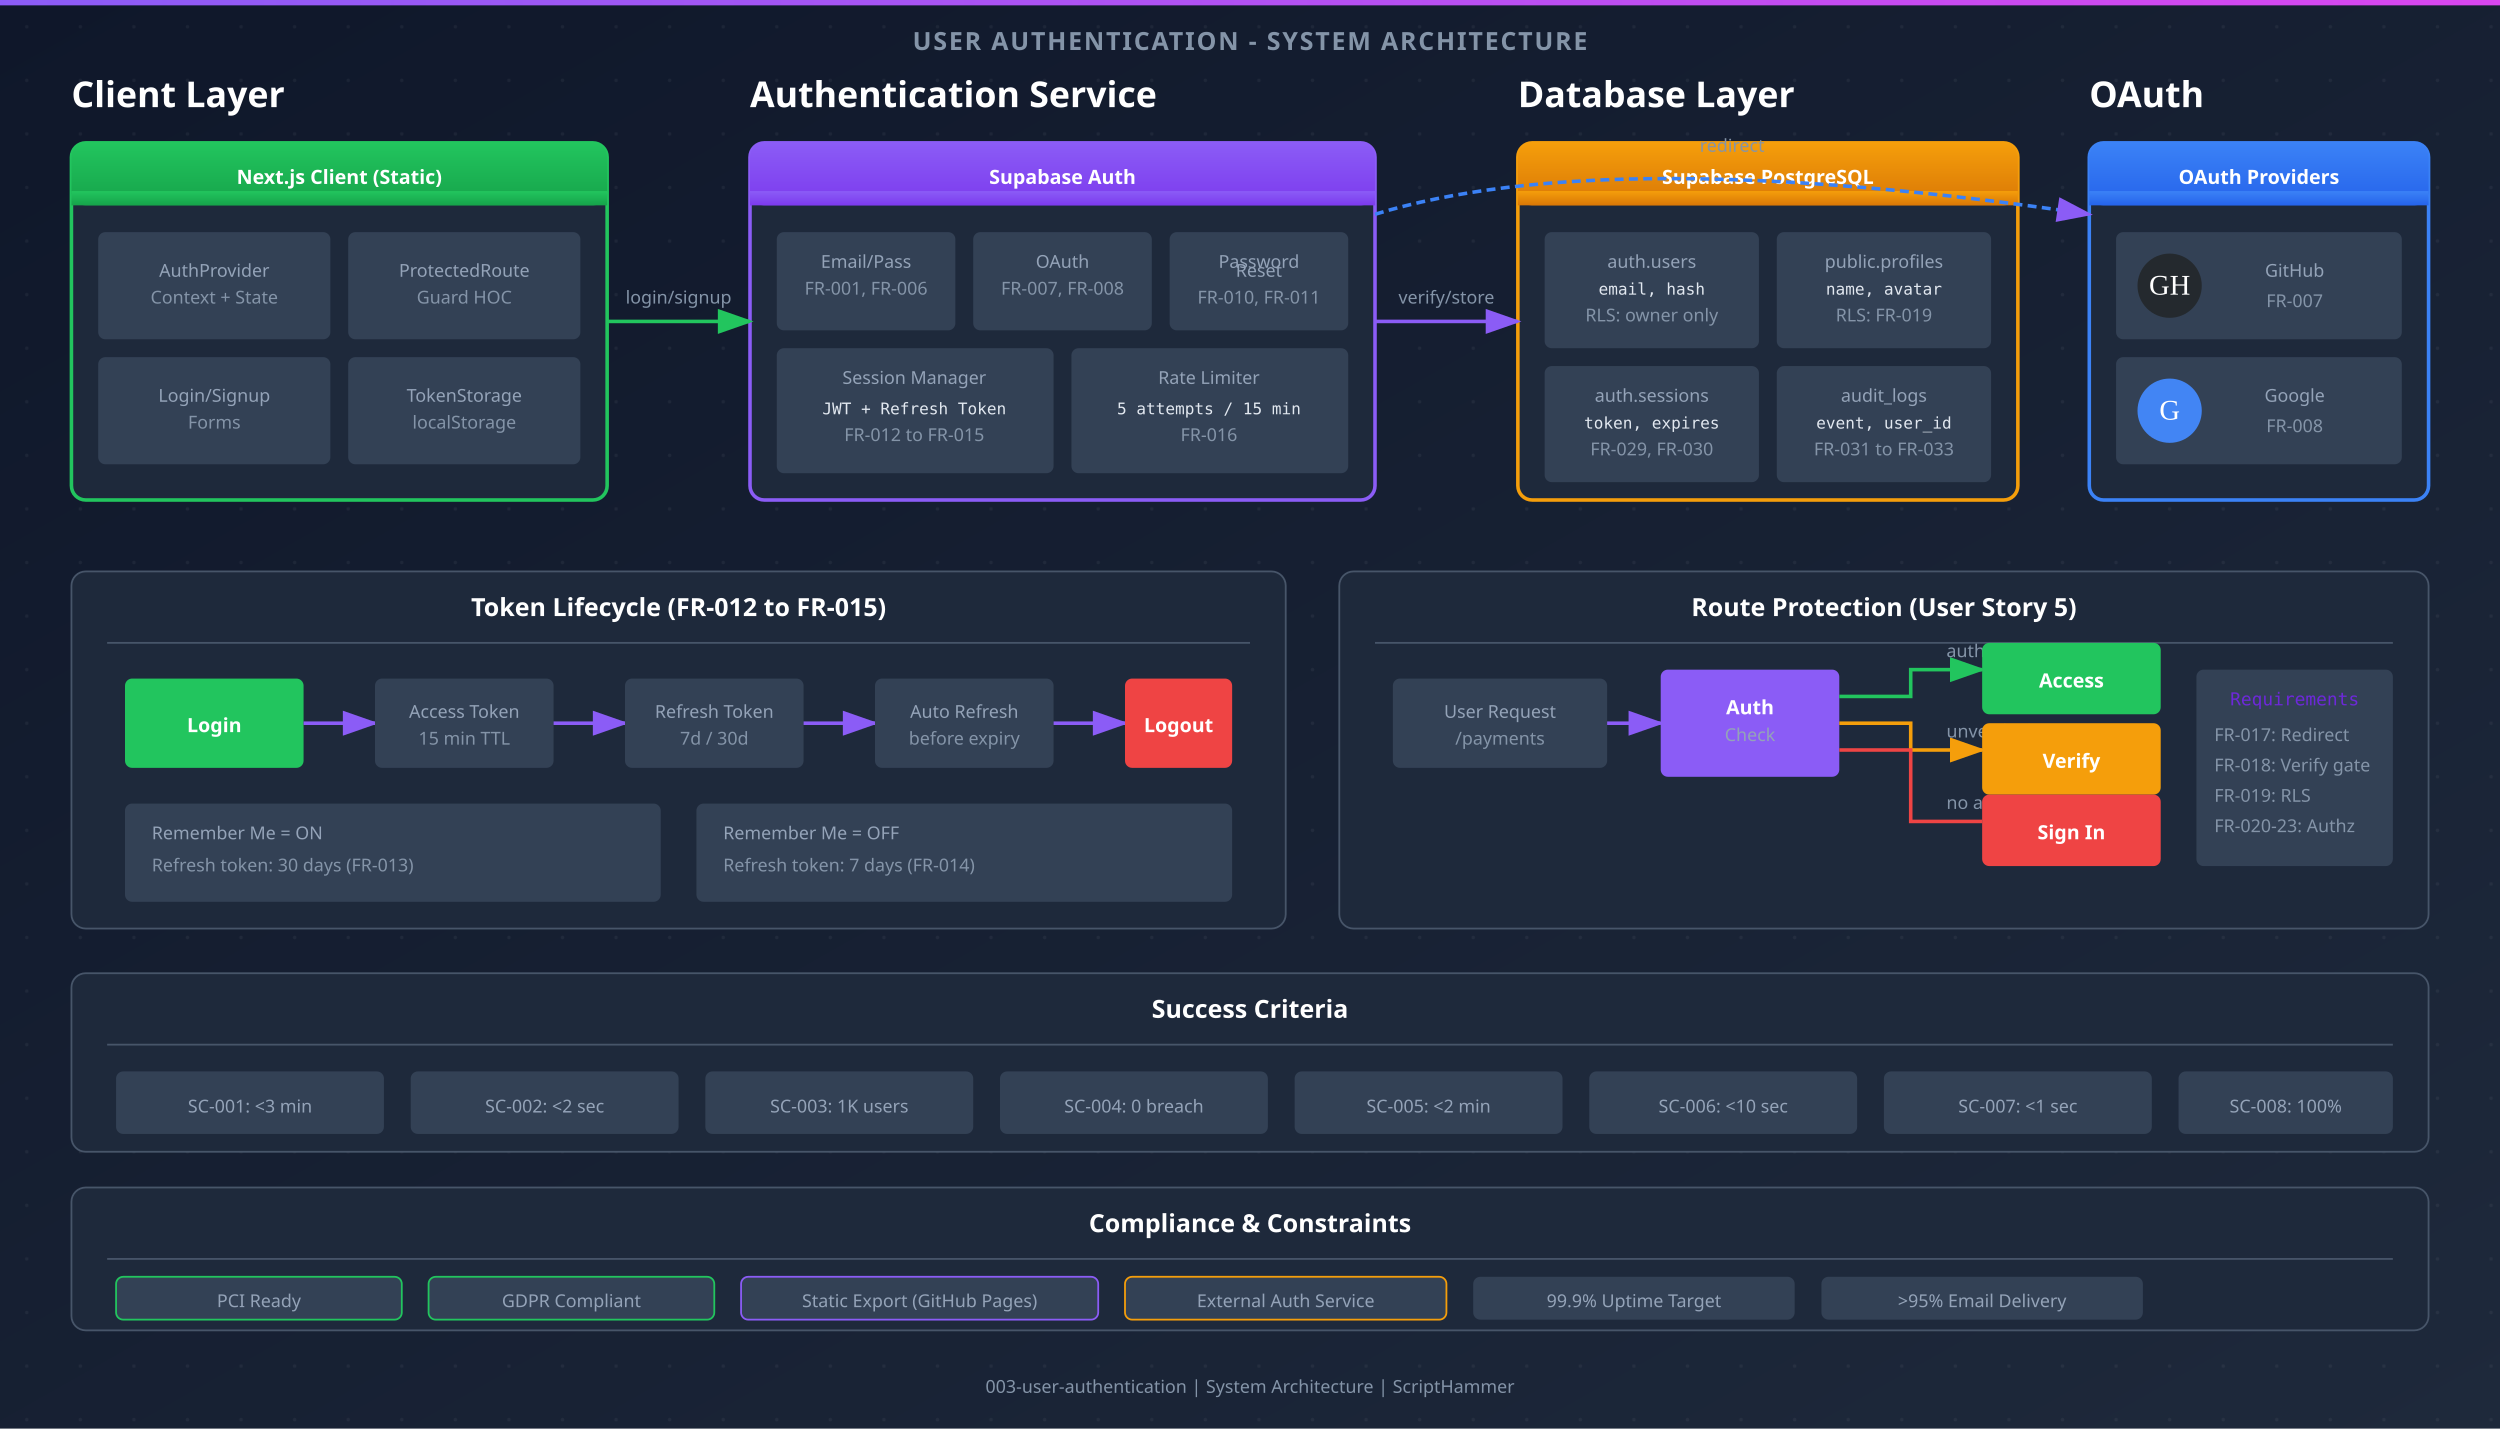
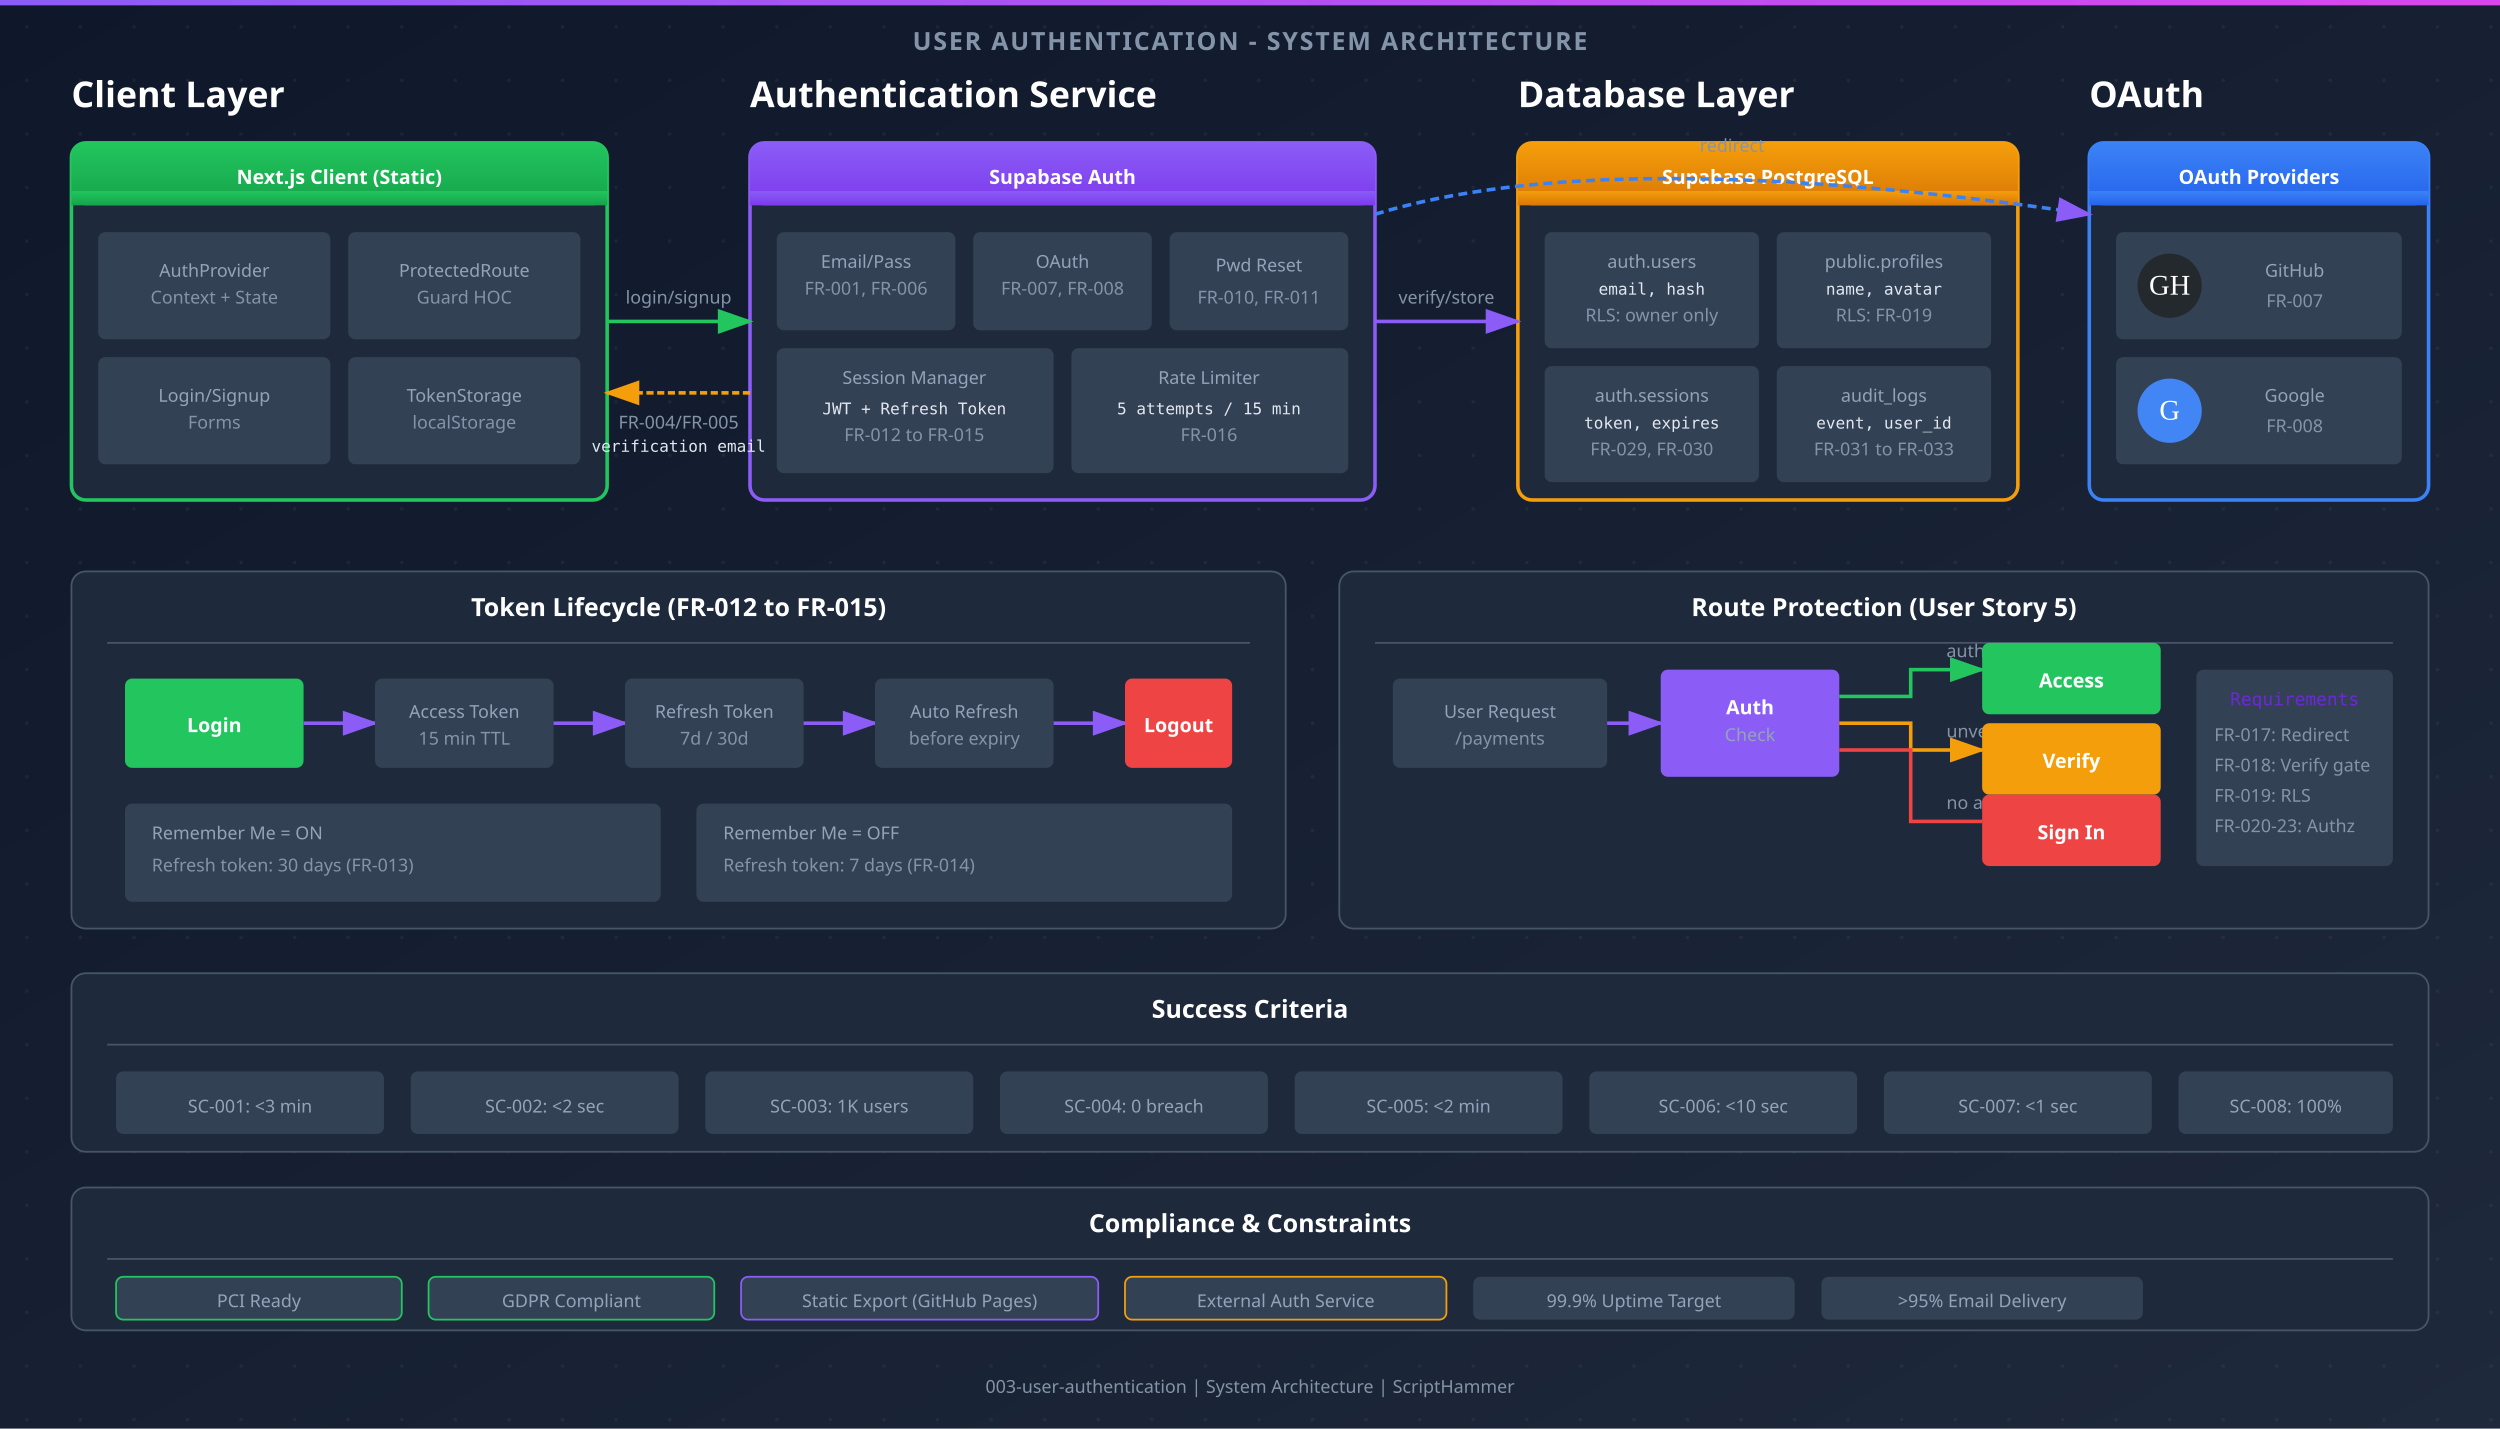
<svg xmlns="http://www.w3.org/2000/svg" viewBox="0 0 1400 800" width="1400" height="800">
  <defs>
    <linearGradient id="bgGrad" x1="0%" y1="0%" x2="100%" y2="100%">
      <stop offset="0%" style="stop-color:#0f172a" />
      <stop offset="100%" style="stop-color:#1e293b" />
    </linearGradient>
    <linearGradient id="accentGrad" x1="0%" y1="0%" x2="100%" y2="0%">
      <stop offset="0%" style="stop-color:#8b5cf6" />
      <stop offset="100%" style="stop-color:#d946ef" />
    </linearGradient>
    <linearGradient id="clientGrad" x1="0%" y1="0%" x2="0%" y2="100%">
      <stop offset="0%" style="stop-color:#22c55e" />
      <stop offset="100%" style="stop-color:#16a34a" />
    </linearGradient>
    <linearGradient id="authGrad" x1="0%" y1="0%" x2="0%" y2="100%">
      <stop offset="0%" style="stop-color:#8b5cf6" />
      <stop offset="100%" style="stop-color:#7c3aed" />
    </linearGradient>
    <linearGradient id="dbGrad" x1="0%" y1="0%" x2="0%" y2="100%">
      <stop offset="0%" style="stop-color:#f59e0b" />
      <stop offset="100%" style="stop-color:#d97706" />
    </linearGradient>
    <linearGradient id="oauthGrad" x1="0%" y1="0%" x2="0%" y2="100%">
      <stop offset="0%" style="stop-color:#3b82f6" />
      <stop offset="100%" style="stop-color:#2563eb" />
    </linearGradient>
    <marker id="arrowhead" markerWidth="10" markerHeight="7" refX="9" refY="3.5" orient="auto">
      <polygon points="0 0, 10 3.5, 0 7" fill="#8b5cf6" />
    </marker>
    <marker id="arrowheadGreen" markerWidth="10" markerHeight="7" refX="9" refY="3.5" orient="auto">
      <polygon points="0 0, 10 3.5, 0 7" fill="#22c55e" />
    </marker>
    <marker id="arrowheadOrange" markerWidth="10" markerHeight="7" refX="9" refY="3.5" orient="auto">
      <polygon points="0 0, 10 3.5, 0 7" fill="#f59e0b" />
    </marker>
    <style>
      .heading-lg { fill: #ffffff; font-family: system-ui, sans-serif; font-size: 20px; font-weight: bold; }
      .heading { fill: #ffffff; font-family: system-ui, sans-serif; font-size: 14px; font-weight: bold; }
      .heading-sm { fill: #ffffff; font-family: system-ui, sans-serif; font-size: 12px; font-weight: bold; }
      .text-md { fill: #cbd5e1; font-family: system-ui, sans-serif; font-size: 12px; }
      .text-sm { fill: #94a3b8; font-family: system-ui, sans-serif; font-size: 10px; }
      .text-muted { fill: #8494a8; font-family: system-ui, sans-serif; font-size: 10px; }
      .annotation { fill: #6d28d9; font-family: monospace; font-size: 10px; }
      .code { fill: #e2e8f0; font-family: monospace; font-size: 9px; }
      .component-label { fill: #ffffff; font-family: system-ui, sans-serif; font-size: 11px; font-weight: bold; }
    </style>
  </defs>
  <rect width="1400" height="800" fill="url(#bgGrad)" />
  <g opacity="0.05">
    <pattern id="dots" width="30" height="30" patternUnits="userSpaceOnUse">
      <circle cx="15" cy="15" r="1" fill="#fff" />
    </pattern>
    <rect width="1400" height="800" fill="url(#dots)" />
  </g>
  <rect x="0" y="0" width="1400" height="3" fill="url(#accentGrad)" />
  <text x="700" y="28" text-anchor="middle" font-family="system-ui, sans-serif" font-size="14" font-weight="600" fill="#8494a8" letter-spacing="1">USER AUTHENTICATION - SYSTEM ARCHITECTURE</text>
  <text x="40" y="60" class="heading-lg">Client Layer</text>
  <g id="client" transform="translate(40, 80)">
    <rect x="0" y="0" width="300" height="200" rx="8" fill="#1e293b" stroke="#22c55e" stroke-width="2" />
    <rect x="0" y="0" width="300" height="35" rx="8" fill="url(#clientGrad)" />
    <rect x="0" y="27" width="300" height="8" fill="url(#clientGrad)" />
    <text x="150" y="23" text-anchor="middle" class="component-label">Next.js Client (Static)</text>
    <rect x="15" y="50" width="130" height="60" rx="4" fill="#334155" />
    <text x="80" y="75" text-anchor="middle" class="text-sm">AuthProvider</text>
    <text x="80" y="90" text-anchor="middle" class="text-muted">Context + State</text>
    <rect x="155" y="50" width="130" height="60" rx="4" fill="#334155" />
    <text x="220" y="75" text-anchor="middle" class="text-sm">ProtectedRoute</text>
    <text x="220" y="90" text-anchor="middle" class="text-muted">Guard HOC</text>
    <rect x="15" y="120" width="130" height="60" rx="4" fill="#334155" />
    <text x="80" y="145" text-anchor="middle" class="text-sm">Login/Signup</text>
    <text x="80" y="160" text-anchor="middle" class="text-muted">Forms</text>
    <rect x="155" y="120" width="130" height="60" rx="4" fill="#334155" />
    <text x="220" y="145" text-anchor="middle" class="text-sm">TokenStorage</text>
    <text x="220" y="160" text-anchor="middle" class="text-muted">localStorage</text>
  </g>
  <text x="420" y="60" class="heading-lg">Authentication Service</text>
  <g id="auth-service" transform="translate(420, 80)">
    <rect x="0" y="0" width="350" height="200" rx="8" fill="#1e293b" stroke="#8b5cf6" stroke-width="2" />
    <rect x="0" y="0" width="350" height="35" rx="8" fill="url(#authGrad)" />
    <rect x="0" y="27" width="350" height="8" fill="url(#authGrad)" />
    <text x="175" y="23" text-anchor="middle" class="component-label">Supabase Auth</text>
    <rect x="15" y="50" width="100" height="55" rx="4" fill="#334155" />
    <text x="65" y="70" text-anchor="middle" class="text-sm">Email/Pass</text>
    <text x="65" y="85" text-anchor="middle" class="text-muted">FR-001, FR-006</text>
    <rect x="125" y="50" width="100" height="55" rx="4" fill="#334155" />
    <text x="175" y="70" text-anchor="middle" class="text-sm">OAuth</text>
    <text x="175" y="85" text-anchor="middle" class="text-muted">FR-007, FR-008</text>
    <rect x="235" y="50" width="100" height="55" rx="4" fill="#334155" />
-     <text x="285" y="70" text-anchor="middle" class="text-sm">Password</text>
-     <text x="285" y="75" text-anchor="middle" class="text-sm">Reset</text>
+     <text x="285" y="72" text-anchor="middle" class="text-sm">Pwd Reset</text>
    <text x="285" y="90" text-anchor="middle" class="text-muted">FR-010, FR-011</text>
    <rect x="15" y="115" width="155" height="70" rx="4" fill="#334155" />
    <text x="92" y="135" text-anchor="middle" class="text-sm">Session Manager</text>
    <text x="92" y="152" text-anchor="middle" class="code">JWT + Refresh Token</text>
    <text x="92" y="167" text-anchor="middle" class="text-muted">FR-012 to FR-015</text>
    <rect x="180" y="115" width="155" height="70" rx="4" fill="#334155" />
    <text x="257" y="135" text-anchor="middle" class="text-sm">Rate Limiter</text>
    <text x="257" y="152" text-anchor="middle" class="code">5 attempts / 15 min</text>
    <text x="257" y="167" text-anchor="middle" class="text-muted">FR-016</text>
  </g>
  <text x="850" y="60" class="heading-lg">Database Layer</text>
  <g id="database" transform="translate(850, 80)">
    <rect x="0" y="0" width="280" height="200" rx="8" fill="#1e293b" stroke="#f59e0b" stroke-width="2" />
    <rect x="0" y="0" width="280" height="35" rx="8" fill="url(#dbGrad)" />
    <rect x="0" y="27" width="280" height="8" fill="url(#dbGrad)" />
    <text x="140" y="23" text-anchor="middle" class="component-label">Supabase PostgreSQL</text>
    <rect x="15" y="50" width="120" height="65" rx="4" fill="#334155" />
    <text x="75" y="70" text-anchor="middle" class="text-sm">auth.users</text>
    <text x="75" y="85" text-anchor="middle" class="code">email, hash</text>
    <text x="75" y="100" text-anchor="middle" class="text-muted">RLS: owner only</text>
    <rect x="145" y="50" width="120" height="65" rx="4" fill="#334155" />
    <text x="205" y="70" text-anchor="middle" class="text-sm">public.profiles</text>
    <text x="205" y="85" text-anchor="middle" class="code">name, avatar</text>
    <text x="205" y="100" text-anchor="middle" class="text-muted">RLS: FR-019</text>
    <rect x="15" y="125" width="120" height="65" rx="4" fill="#334155" />
    <text x="75" y="145" text-anchor="middle" class="text-sm">auth.sessions</text>
    <text x="75" y="160" text-anchor="middle" class="code">token, expires</text>
    <text x="75" y="175" text-anchor="middle" class="text-muted">FR-029, FR-030</text>
    <rect x="145" y="125" width="120" height="65" rx="4" fill="#334155" />
    <text x="205" y="145" text-anchor="middle" class="text-sm">audit_logs</text>
    <text x="205" y="160" text-anchor="middle" class="code">event, user_id</text>
    <text x="205" y="175" text-anchor="middle" class="text-muted">FR-031 to FR-033</text>
  </g>
  <text x="1170" y="60" class="heading-lg">OAuth</text>
  <g id="oauth" transform="translate(1170, 80)">
    <rect x="0" y="0" width="190" height="200" rx="8" fill="#1e293b" stroke="#3b82f6" stroke-width="2" />
    <rect x="0" y="0" width="190" height="35" rx="8" fill="url(#oauthGrad)" />
    <rect x="0" y="27" width="190" height="8" fill="url(#oauthGrad)" />
    <text x="95" y="23" text-anchor="middle" class="component-label">OAuth Providers</text>
    <rect x="15" y="50" width="160" height="60" rx="4" fill="#334155" />
    <circle cx="45" cy="80" r="18" fill="#24292e" />
    <text x="45" y="85" text-anchor="middle" font-size="16" fill="#ffffff">GH</text>
    <text x="115" y="75" text-anchor="middle" class="text-sm">GitHub</text>
    <text x="115" y="92" text-anchor="middle" class="text-muted">FR-007</text>
    <rect x="15" y="120" width="160" height="60" rx="4" fill="#334155" />
    <circle cx="45" cy="150" r="18" fill="#4285f4" />
    <text x="45" y="155" text-anchor="middle" font-size="16" fill="#ffffff">G</text>
    <text x="115" y="145" text-anchor="middle" class="text-sm">Google</text>
    <text x="115" y="162" text-anchor="middle" class="text-muted">FR-008</text>
  </g>
  <g id="arrows">
    <path d="M 340 180 L 420 180" stroke="#22c55e" stroke-width="2" marker-end="url(#arrowheadGreen)" fill="none" />
    <text x="380" y="170" text-anchor="middle" class="text-muted">login/signup</text>
+     <path d="M 420 220 L 340 220" stroke="#f59e0b" stroke-width="2" stroke-dasharray="4,2" marker-end="url(#arrowheadOrange)" fill="none" />
+     <text x="380" y="240" text-anchor="middle" class="text-muted">FR-004/FR-005</text>
+     <text x="380" y="253" text-anchor="middle" class="code">verification email</text>
    <path d="M 770 180 L 850 180" stroke="#8b5cf6" stroke-width="2" marker-end="url(#arrowhead)" fill="none" />
    <text x="810" y="170" text-anchor="middle" class="text-muted">verify/store</text>
    <path d="M 770 120 Q 900 80 1170 120" stroke="#3b82f6" stroke-width="2" stroke-dasharray="5,3" marker-end="url(#arrowhead)" fill="none" />
    <text x="970" y="85" text-anchor="middle" class="text-muted">redirect</text>
  </g>
  <g id="token-flow" transform="translate(40, 320)">
    <rect x="0" y="0" width="680" height="200" rx="8" fill="#1e293b" stroke="#475569" />
    <text x="340" y="25" text-anchor="middle" class="heading">Token Lifecycle (FR-012 to FR-015)</text>
    <line x1="20" y1="40" x2="660" y2="40" stroke="#475569" />
    <rect x="30" y="60" width="100" height="50" rx="4" fill="#22c55e" />
    <text x="80" y="90" text-anchor="middle" class="component-label">Login</text>
    <path d="M 130 85 L 170 85" stroke="#8b5cf6" stroke-width="2" marker-end="url(#arrowhead)" fill="none" />
    <rect x="170" y="60" width="100" height="50" rx="4" fill="#334155" />
    <text x="220" y="82" text-anchor="middle" class="text-sm">Access Token</text>
    <text x="220" y="97" text-anchor="middle" class="text-muted">15 min TTL</text>
    <path d="M 270 85 L 310 85" stroke="#8b5cf6" stroke-width="2" marker-end="url(#arrowhead)" fill="none" />
    <rect x="310" y="60" width="100" height="50" rx="4" fill="#334155" />
    <text x="360" y="82" text-anchor="middle" class="text-sm">Refresh Token</text>
    <text x="360" y="97" text-anchor="middle" class="text-muted">7d / 30d</text>
    <path d="M 410 85 L 450 85" stroke="#8b5cf6" stroke-width="2" marker-end="url(#arrowhead)" fill="none" />
    <rect x="450" y="60" width="100" height="50" rx="4" fill="#334155" />
    <text x="500" y="82" text-anchor="middle" class="text-sm">Auto Refresh</text>
    <text x="500" y="97" text-anchor="middle" class="text-muted">before expiry</text>
    <path d="M 550 85 L 590 85" stroke="#8b5cf6" stroke-width="2" marker-end="url(#arrowhead)" fill="none" />
    <rect x="590" y="60" width="60" height="50" rx="4" fill="#ef4444" />
    <text x="620" y="90" text-anchor="middle" class="component-label">Logout</text>
    <rect x="30" y="130" width="300" height="55" rx="4" fill="#334155" />
    <text x="45" y="150" class="text-sm" fill="#22c55e">Remember Me = ON</text>
    <text x="45" y="168" class="text-muted">Refresh token: 30 days (FR-013)</text>
    <rect x="350" y="130" width="300" height="55" rx="4" fill="#334155" />
    <text x="365" y="150" class="text-sm" fill="#f59e0b">Remember Me = OFF</text>
    <text x="365" y="168" class="text-muted">Refresh token: 7 days (FR-014)</text>
  </g>
  <g id="protected-routes" transform="translate(750, 320)">
    <rect x="0" y="0" width="610" height="200" rx="8" fill="#1e293b" stroke="#475569" />
    <text x="305" y="25" text-anchor="middle" class="heading">Route Protection (User Story 5)</text>
    <line x1="20" y1="40" x2="590" y2="40" stroke="#475569" />
    <rect x="30" y="60" width="120" height="50" rx="4" fill="#334155" />
    <text x="90" y="82" text-anchor="middle" class="text-sm">User Request</text>
    <text x="90" y="97" text-anchor="middle" class="text-muted">/payments</text>
    <path d="M 150 85 L 180 85" stroke="#8b5cf6" stroke-width="2" marker-end="url(#arrowhead)" fill="none" />
    <rect x="180" y="55" width="100" height="60" rx="4" fill="#8b5cf6" />
    <text x="230" y="80" text-anchor="middle" class="component-label">Auth</text>
    <text x="230" y="95" text-anchor="middle" class="text-sm" fill="#e9d5ff">Check</text>
    <path d="M 280 70 L 320 70 L 320 55 L 360 55" stroke="#22c55e" stroke-width="2" marker-end="url(#arrowheadGreen)" fill="none" />
    <text x="340" y="48" class="text-muted" fill="#22c55e">authed</text>
    <rect x="360" y="40" width="100" height="40" rx="4" fill="#22c55e" />
    <text x="410" y="65" text-anchor="middle" class="component-label">Access</text>
    <path d="M 280 85 L 320 85 L 320 100 L 360 100" stroke="#f59e0b" stroke-width="2" marker-end="url(#arrowheadOrange)" fill="none" />
    <text x="340" y="93" class="text-muted" fill="#f59e0b">unverified</text>
    <rect x="360" y="85" width="100" height="40" rx="4" fill="#f59e0b" />
    <text x="410" y="110" text-anchor="middle" class="component-label">Verify</text>
    <path d="M 280 100 L 320 100 L 320 140 L 360 140" stroke="#ef4444" stroke-width="2" fill="none" />
    <text x="340" y="133" class="text-muted" fill="#ef4444">no auth</text>
    <rect x="360" y="125" width="100" height="40" rx="4" fill="#ef4444" />
    <text x="410" y="150" text-anchor="middle" class="component-label">Sign In</text>
    <rect x="480" y="55" width="110" height="110" rx="4" fill="#334155" />
    <text x="535" y="75" text-anchor="middle" class="annotation">Requirements</text>
    <text x="490" y="95" class="text-muted">FR-017: Redirect</text>
    <text x="490" y="112" class="text-muted">FR-018: Verify gate</text>
    <text x="490" y="129" class="text-muted">FR-019: RLS</text>
    <text x="490" y="146" class="text-muted">FR-020-23: Authz</text>
  </g>
  <g id="success-criteria" transform="translate(40, 545)">
    <rect x="0" y="0" width="1320" height="100" rx="8" fill="#1e293b" stroke="#475569" />
    <text x="660" y="25" text-anchor="middle" class="heading">Success Criteria</text>
    <line x1="20" y1="40" x2="1300" y2="40" stroke="#475569" />
    <rect x="25" y="55" width="150" height="35" rx="4" fill="#334155" />
    <text x="100" y="78" text-anchor="middle" class="text-sm" fill="#22c55e">SC-001: &lt;3 min</text>
    <rect x="190" y="55" width="150" height="35" rx="4" fill="#334155" />
    <text x="265" y="78" text-anchor="middle" class="text-sm" fill="#22c55e">SC-002: &lt;2 sec</text>
    <rect x="355" y="55" width="150" height="35" rx="4" fill="#334155" />
    <text x="430" y="78" text-anchor="middle" class="text-sm" fill="#22c55e">SC-003: 1K users</text>
    <rect x="520" y="55" width="150" height="35" rx="4" fill="#334155" />
    <text x="595" y="78" text-anchor="middle" class="text-sm" fill="#22c55e">SC-004: 0 breach</text>
    <rect x="685" y="55" width="150" height="35" rx="4" fill="#334155" />
    <text x="760" y="78" text-anchor="middle" class="text-sm" fill="#22c55e">SC-005: &lt;2 min</text>
    <rect x="850" y="55" width="150" height="35" rx="4" fill="#334155" />
    <text x="925" y="78" text-anchor="middle" class="text-sm" fill="#22c55e">SC-006: &lt;10 sec</text>
    <rect x="1015" y="55" width="150" height="35" rx="4" fill="#334155" />
    <text x="1090" y="78" text-anchor="middle" class="text-sm" fill="#22c55e">SC-007: &lt;1 sec</text>
    <rect x="1180" y="55" width="120" height="35" rx="4" fill="#334155" />
    <text x="1240" y="78" text-anchor="middle" class="text-sm" fill="#22c55e">SC-008: 100%</text>
  </g>
  <g id="compliance" transform="translate(40, 665)">
    <rect x="0" y="0" width="1320" height="80" rx="8" fill="#1e293b" stroke="#475569" />
    <text x="660" y="25" text-anchor="middle" class="heading">Compliance &amp; Constraints</text>
    <line x1="20" y1="40" x2="1300" y2="40" stroke="#475569" />
    <rect x="25" y="50" width="160" height="24" rx="4" fill="#334155" stroke="#22c55e" />
    <text x="105" y="67" text-anchor="middle" class="text-sm" fill="#22c55e">PCI Ready</text>
    <rect x="200" y="50" width="160" height="24" rx="4" fill="#334155" stroke="#22c55e" />
    <text x="280" y="67" text-anchor="middle" class="text-sm" fill="#22c55e">GDPR Compliant</text>
    <rect x="375" y="50" width="200" height="24" rx="4" fill="#334155" stroke="#8b5cf6" />
    <text x="475" y="67" text-anchor="middle" class="text-sm" fill="#8b5cf6">Static Export (GitHub Pages)</text>
    <rect x="590" y="50" width="180" height="24" rx="4" fill="#334155" stroke="#f59e0b" />
    <text x="680" y="67" text-anchor="middle" class="text-sm" fill="#f59e0b">External Auth Service</text>
    <rect x="785" y="50" width="180" height="24" rx="4" fill="#334155" />
    <text x="875" y="67" text-anchor="middle" class="text-sm">99.9% Uptime Target</text>
    <rect x="980" y="50" width="180" height="24" rx="4" fill="#334155" />
    <text x="1070" y="67" text-anchor="middle" class="text-sm">&gt;95% Email Delivery</text>
  </g>
  <text x="700" y="780" text-anchor="middle" class="text-muted">003-user-authentication | System Architecture | ScriptHammer</text>
</svg>
